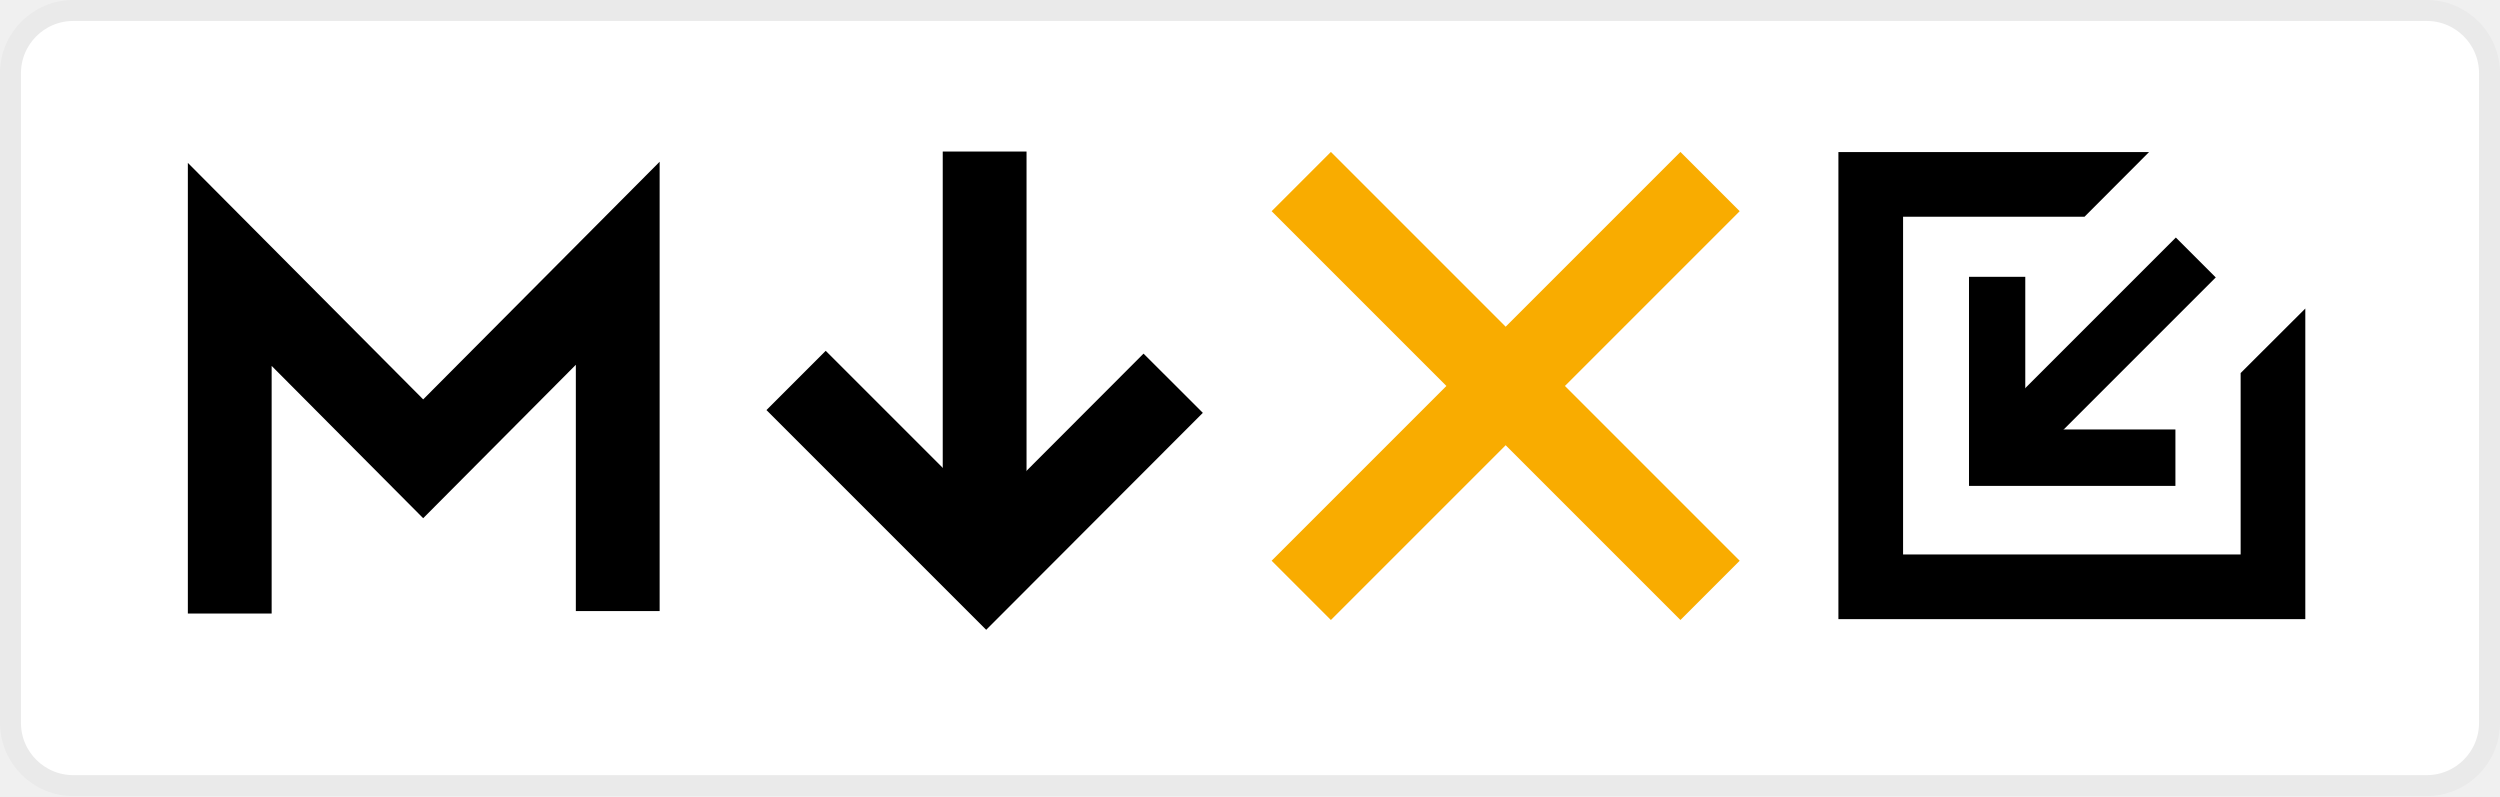
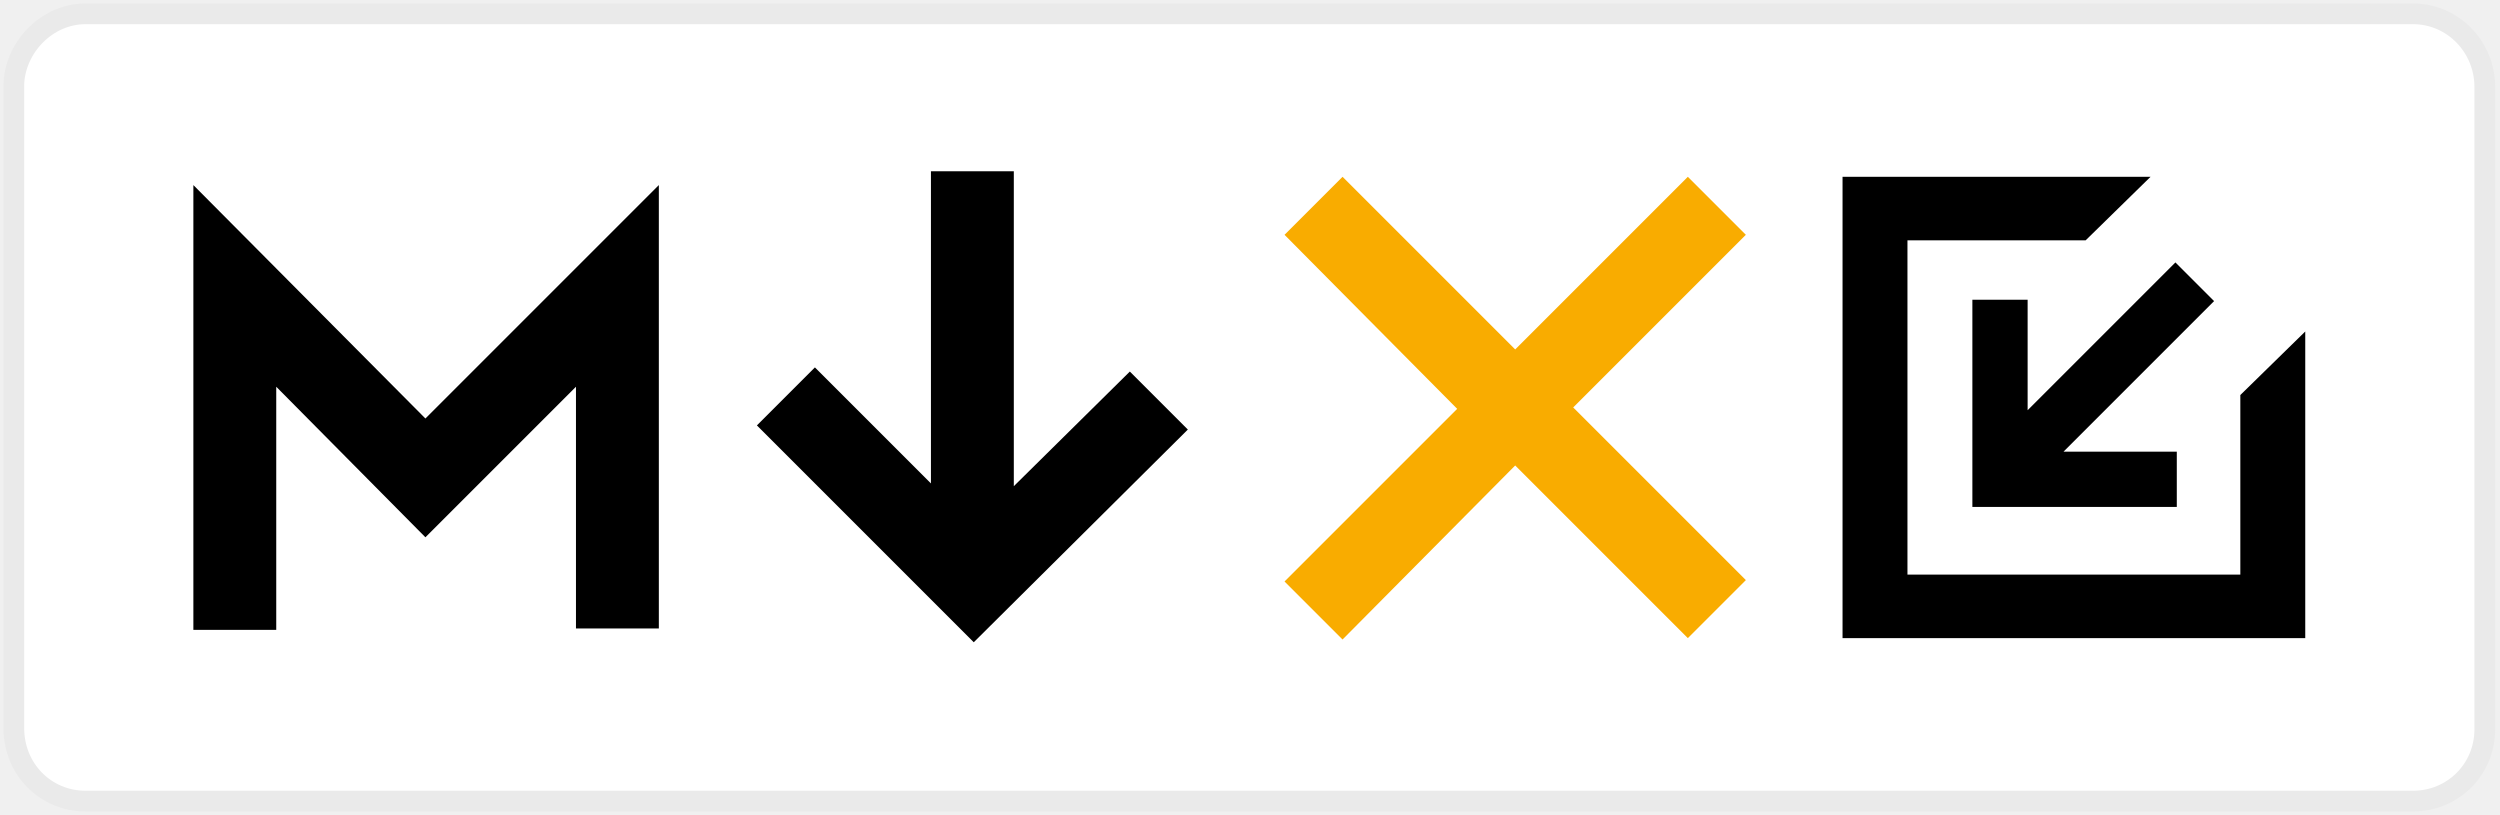
- <svg xmlns="http://www.w3.org/2000/svg" width="179" height="57" viewBox="0 0 179 57">
-   <rect x="0.75" y="0.75" width="177.5" height="55.5" rx="4.5" style="fill: #fff;stroke: #eaeaea;stroke-width: 1.5px" />
+ <svg xmlns="http://www.w3.org/2000/svg" version="1.1" id="Layer_2" x="0px" y="0px" viewBox="0 0 181 59" style="enable-background:new 0 0 181 59;" xml:space="preserve">
+   <style type="text/css">
+ 	.st0{fill:none;}
+ 	.st1{fill:#FFFFFF;stroke:#EAEAEA;stroke-width:1.5;}
+ 	.st2{fill-rule:evenodd;clip-rule:evenodd;}
+ 	.st3{fill-rule:evenodd;clip-rule:evenodd;fill:#F9AC00;}
+ </style>
  <g>
-     <path d="M70.5,36.15V14" transform="translate(0 -0.15)" style="fill: none;stroke: #000;stroke-linecap: square;stroke-width: 6px" />
-     <path d="M57,27.39,70.61,41,84,27.59" transform="translate(0 -0.15)" style="fill: none;stroke: #000;stroke-width: 6px" />
-   </g>
-   <path d="M16.45,44.08v-25L30.3,33,44.23,19V43.9" transform="translate(0 -0.15)" style="fill: none;stroke: #000;stroke-width: 6px" />
-   <path d="M122.44,42.42,93.17,13.15m0,29.27,29.27-29.27" transform="translate(0 -0.15)" style="fill: none;stroke: #f9ac00;stroke-width: 6px" />
-   <polygon points="149.25 15.52 153.87 10.89 131.63 10.89 131.63 44.33 165.06 44.33 165.06 22.09 160.43 26.71 160.43 39.7 136.26 39.7 136.26 15.52 149.25 15.52" style="fill-rule: evenodd" />
-   <g>
-     <rect x="141.05" y="23.27" width="18.95" height="4.04" transform="translate(26.2 113.69) rotate(-45)" />
-     <polygon points="140.98 34.79 140.98 19.82 145.01 19.82 145.01 30.75 155.76 30.75 155.76 34.79 140.98 34.79" />
+     <rect x="1" y="1" class="st0" width="179" height="57" />
+     <g>
+       <path class="st1" d="M1,6.1L1,6.1L1,6.1l0,46.6C1,55.7,3.3,58,6.2,58h168.5c2.9,0,5.2-2.3,5.2-5.2V6.3c0-2.9-2.3-5.3-5.2-5.3H6.2    C3.4,1,1.1,3.4,1,6.1z" />
+       <path class="st2" d="M14,13.4l16.8,16.9l16.9-16.9v32.1h-6V28L30.8,38.9L20,28v17.6h-6V13.4z" />
+       <path class="st2" d="M151,17.4l4.7-4.6h-22.3v33.4h33.5V24l-4.7,4.6v13h-24.1V17.4H151z" />
+       <path d="M146.8,29.7L157.5,19l2.8,2.8l-10.9,10.9h8.2v4h-14.8v-15h4V29.7z" />
+       <path class="st3" d="M113.9,29.5l12.5,12.5l-4.2,4.2l-12.5-12.5L97.2,46.3L93,42.1l12.5-12.5L93,17l4.2-4.2l12.5,12.5l12.5-12.5    l4.2,4.2L113.9,29.5z" />
+       <path d="M73.4,35.2V12.4h-6V35L59,26.6l-4.2,4.2l15.7,15.7L86,31.1l-4.2-4.2L73.4,35.2z" />
+     </g>
  </g>
</svg>
